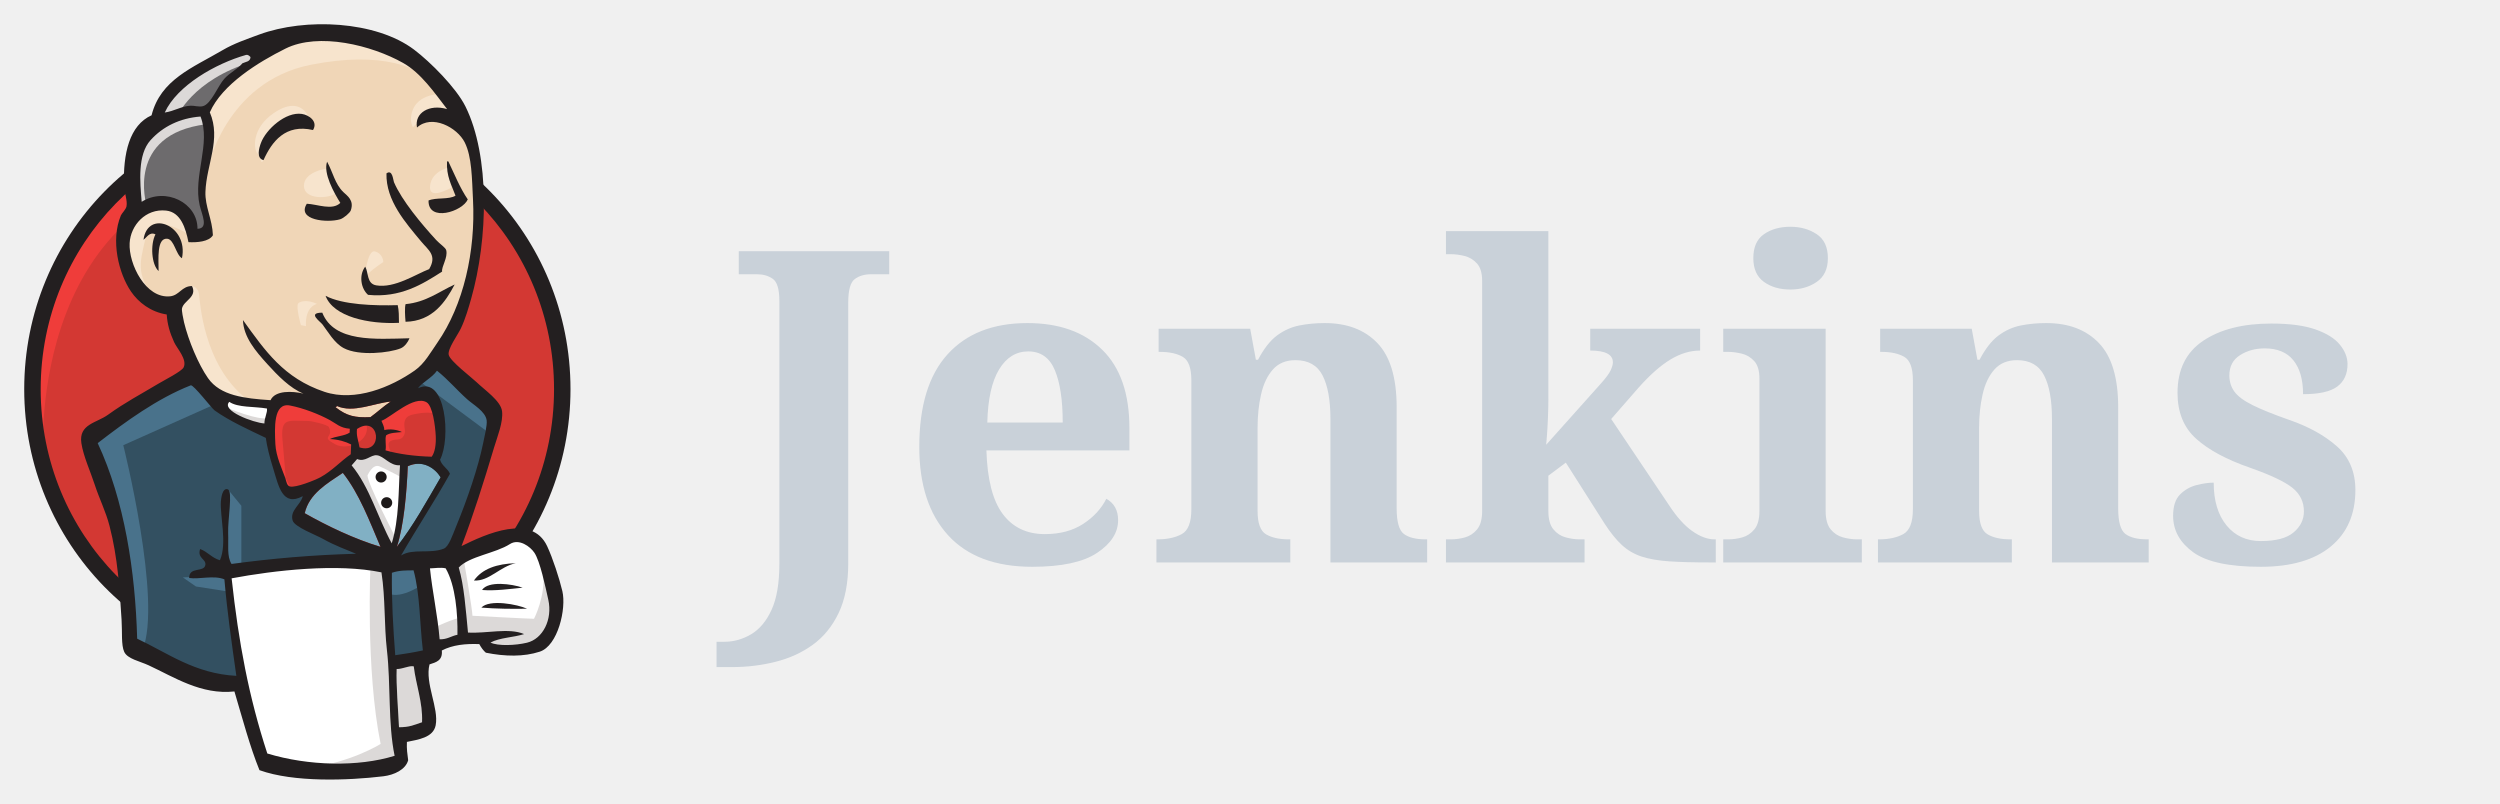
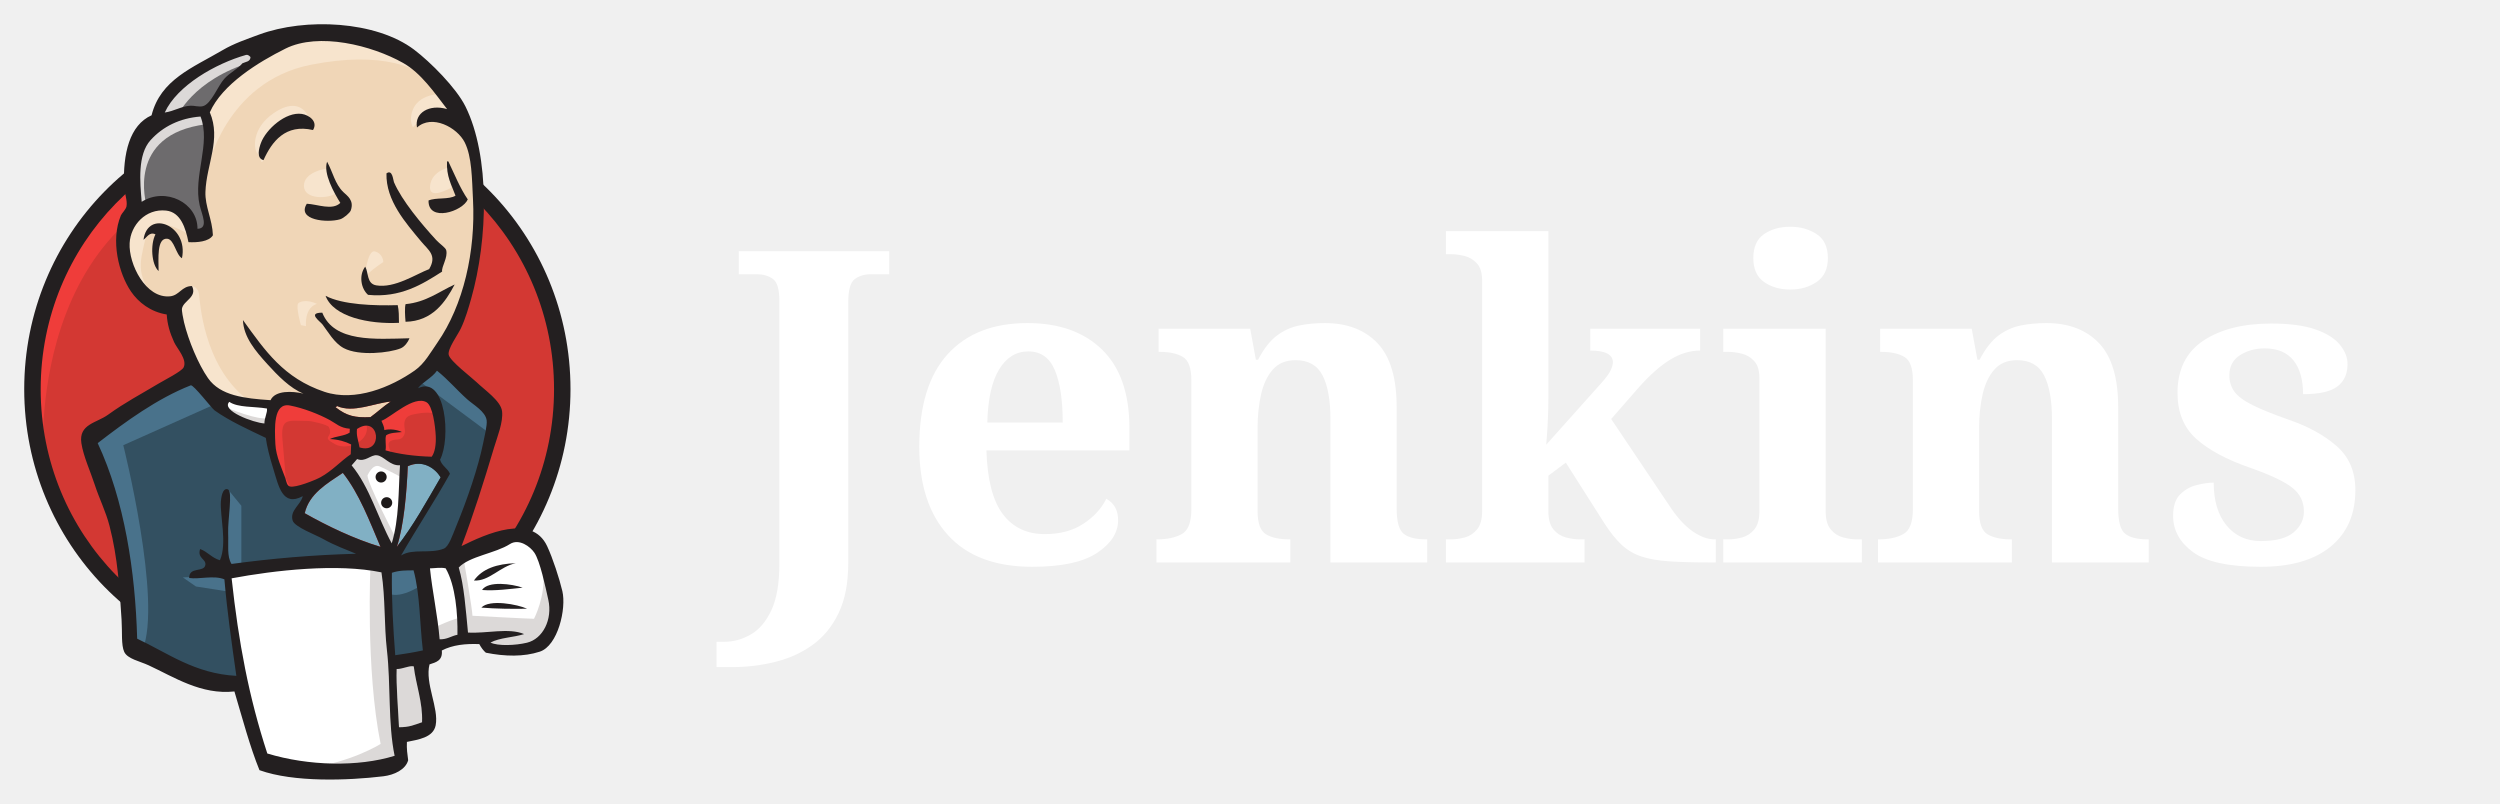
<svg xmlns="http://www.w3.org/2000/svg" id="svg2" version="1.1" width="1032.18" height="331.855" xml:space="preserve">
  <defs id="defs6">
    <clipPath clipPathUnits="userSpaceOnUse" id="clipPath18">
      <path d="M 0,2494.84 0,0 l 1804.34,0 0,2494.84 -1804.34,0 z" id="path20" />
    </clipPath>
  </defs>
  <g id="g10" transform="matrix(1.25,0,0,-1.25,10,321.8552)">
    <g id="g3393">
      <path d="m 177.718,129.264 c 0,-49.429 -39.175,-89.499 -87.5,-89.499 -48.324,0 -87.499,40.07 -87.499,89.499 0,49.43 39.175,89.501 87.499,89.501 48.325,0 87.5,-40.071 87.5,-89.501" style="fill:#d33833;fill-opacity:1;fill-rule:evenodd;stroke:none" id="path22" />
      <path d="m 6.284,107.098 c 0,0 -6.334,93.333 79.666,96 l -6,10 -46.666,-15.667 -13.334,-15.333 -11.666,-22.334 -6.667,-26 2,-17.333" style="fill:#ef3d3a;fill-opacity:1;fill-rule:nonzero;stroke:none" id="path24" />
      <path d="M 30.288,190.319 C 14.936,174.611 5.436,152.923 5.436,128.93 l 0,0 c 0,-23.988 9.5,-45.679 24.852,-61.384 l 0,0 C 45.648,51.841 66.815,42.15 90.217,42.15 l 0,0 c 23.402,0 44.571,9.691 59.929,25.396 l 0,0 c 15.351,15.705 24.853,37.396 24.853,61.384 l 0,0 c 0,23.993 -9.502,45.681 -24.853,61.389 l 0,0 c -15.358,15.702 -36.527,25.393 -59.929,25.395 l 0,0 C 66.815,215.712 45.648,206.021 30.288,190.319 l 0,0 z M 26.402,63.747 C 10.087,80.433 0,103.493 0,128.93 l 0,0 c 0,25.441 10.087,48.499 26.402,65.186 l 0,0 c 16.312,16.69 38.892,27.035 63.815,27.032 l 0,0 c 24.923,0.003 47.505,-10.342 63.814,-27.032 l 0,0 c 16.317,-16.687 26.405,-39.747 26.403,-65.186 l 0,0 c 0.002,-25.437 -10.086,-48.497 -26.403,-65.183 l 0,0 C 137.722,47.058 115.14,36.714 90.217,36.714 l 0,0 c -24.923,0 -47.503,10.344 -63.815,27.033 l 0,0" style="fill:#231f20;fill-opacity:1;fill-rule:nonzero;stroke:none" id="path26" />
      <path d="m 127.051,128.768 -13.334,-2 -18,-2 -11.667,-0.333 -11.333,0.333 -8.667,2.667 -7.667,8.333 -6,17 -1.333,3.667 -8,2.666 -4.667,7.667 -3.333,11 3.667,9.667 8.666,3 7,-3.334 3.334,-7.333 4,0.667 1.333,1.666 -1.333,7.667 -0.334,9.667 2,13.333 -0.078,7.616 6.078,9.717 10.667,7.667 18.667,8 20.666,-3 18,-13 8.334,-13.333 5.333,-9.667 1.333,-24 -4,-20.667 -7.333,-18.333 -7,-9.667" style="fill:#f0d6b7;fill-opacity:1;fill-rule:evenodd;stroke:none" id="path28" />
      <path d="m 115.717,71.102 -47.667,-2 0,-8 4,-28 -2,-2.334 -33.333,11.334 -2.334,4 -3.333,37.666 -7.666,22.667 -1.667,5.333 26.666,18.333 8.334,3.334 7.333,-9 6.333,-5.667 7.334,-2.333 3.333,-1 4,-17.333 3,-3.667 7.667,2.667 -5.334,-10.334 29,-13.666 -3.666,-2" style="fill:#335061;fill-opacity:1;fill-rule:evenodd;stroke:none" id="path30" />
      <path d="m 36.717,187.435 8.666,3 7,-3.334 3.334,-7.333 4,0.667 1,4 -2,7.666 2,18.334 -1.667,10 6,7 13,10.333 -3.667,5 -18.333,-9 -7.667,-6 -4.333,-9.333 -6.667,-9 -2,-10.667 1.334,-11.333" style="fill:#6d6b6d;fill-opacity:1;fill-rule:evenodd;stroke:none" id="path32" />
      <path d="m 50.383,218.768 c 0,0 5,12.333 25,18.333 20,6 1,4.334 1,4.334 l -21.666,-8.334 -8.334,-8.333 -3.666,-6.667 7.666,0.667" style="fill:#dcd9d8;fill-opacity:1;fill-rule:evenodd;stroke:none" id="path34" />
      <path d="m 40.383,189.768 c 0,0 -7,23.334 19.667,26.667 l -1,4 -18.333,-4.334 -5.334,-17.333 1.334,-11.333 3.666,2.333" style="fill:#dcd9d8;fill-opacity:1;fill-rule:evenodd;stroke:none" id="path36" />
      <path d="m 51.05,158.768 4.364,4.229 c 0,0 1.97,-0.229 2.303,-2.562 0.333,-2.334 1.333,-23.334 15.666,-34.668 1.307,-1.034 -10.666,1.668 -10.666,1.668 l -10.667,16.666" style="fill:#f7e4cd;fill-opacity:1;fill-rule:evenodd;stroke:none" id="path38" />
      <path d="m 112.385,165.101 c 0,0 0.777,10.104 3.498,9.327 2.721,-0.777 2.721,-3.498 2.721,-3.498 0,0 -6.608,-4.275 -6.219,-5.829" style="fill:#f7e4cd;fill-opacity:1;fill-rule:evenodd;stroke:none" id="path40" />
      <path d="m 140.05,202.101 c 0,0 -5.494,-1.16 -6,-6 -0.506,-4.841 6,-1 7,-0.667" style="fill:#f7e4cd;fill-opacity:1;fill-rule:nonzero;stroke:none" id="path42" />
      <path d="m 99.717,201.767 c 0,0 -7.334,-1 -7.334,-5.666 0,-4.667 8.334,-4.334 10.667,-2.334" style="fill:#f7e4cd;fill-opacity:1;fill-rule:nonzero;stroke:none" id="path44" />
      <path d="m 54.383,180.101 c 0,0 -12.667,7.667 -14,0.333 -1.333,-7.333 -4.334,-12.667 2,-20.333 l -4.333,1.333 -4,10.333 -1.333,10 7.666,8.001 8.667,-0.667 5,-4 0.333,-5" style="fill:#f7e4cd;fill-opacity:1;fill-rule:evenodd;stroke:none" id="path46" />
      <path d="m 60.383,201.101 c 0,0 5.667,29.333 34.334,35 23.601,4.665 35.999,-1 40.666,-6.333 0,0 -21,24.999 -41,17.333 -20,-7.667 -34.666,-21.667 -34.333,-30.666 0.568,-15.328 0.333,-15.334 0.333,-15.334" style="fill:#f7e4cd;fill-opacity:1;fill-rule:evenodd;stroke:none" id="path48" />
      <path d="m 137.717,226.435 c 0,0 -9.666,0.333 -10,-8.334 0,0 -0.001,-1.333 0.666,-2.666 0,0 7.668,8.667 12.334,4" style="fill:#f7e4cd;fill-opacity:1;fill-rule:evenodd;stroke:none" id="path50" />
      <path d="m 95.389,214.532 c 0,0 -1.664,13.303 -13.006,5.569 -7.333,-5 -6.666,-12 -5.333,-13.333 1.333,-1.334 0.971,-4.019 1.986,-2.176 1.014,1.843 0.68,7.843 4.348,9.509 3.667,1.667 9.678,3.529 12.006,0.431" style="fill:#f7e4cd;fill-opacity:1;fill-rule:evenodd;stroke:none" id="path52" />
      <path d="m 64.05,124.435 -31.333,-14 c 0,0 13,-51.667 6.333,-67.667 l -4.667,1.666 -0.333,19.667 -8.666,37.333 -3.667,10.334 32.666,21.999 9.667,-9.332" style="fill:#49728b;fill-opacity:1;fill-rule:evenodd;stroke:none" id="path54" />
      <path d="m 67.272,95.858 4.445,-5.424 0,-20 -5.334,0 c 0,0 -0.666,14 -0.666,15.667 0,1.667 0.666,7.667 0.666,7.667" style="fill:#49728b;fill-opacity:1;fill-rule:evenodd;stroke:none" id="path56" />
      <path d="m 67.383,67.434 -15,-0.666 4.334,-3 10.666,-1.667" style="fill:#49728b;fill-opacity:1;fill-rule:evenodd;stroke:none" id="path58" />
      <path d="m 118.717,70.768 12.333,0.333 3,-30.667 -12.667,-1.666 -2.666,32" style="fill:#335061;fill-opacity:1;fill-rule:evenodd;stroke:none" id="path60" />
      <path d="m 122.05,70.768 18.667,1 c 0,0 7.666,19.333 7.666,20.333 0,1 6.667,28 6.667,28 l -15,15.666 -3,2.667 -8,-8 0,-31 -7,-28.666" style="fill:#335061;fill-opacity:1;fill-rule:evenodd;stroke:none" id="path62" />
      <path d="m 130.383,73.101 -11.666,-2.333 1.666,-9.334 c 4.333,-2 11.667,3.334 11.667,3.334" style="fill:#49728b;fill-opacity:1;fill-rule:evenodd;stroke:none" id="path64" />
      <path d="m 130.717,131.434 23.333,-17.333 0.667,8 -17.667,16.333 -6.333,-7" style="fill:#49728b;fill-opacity:1;fill-rule:evenodd;stroke:none" id="path66" />
      <path d="M 78.951,5.098 72.05,33.102 68.617,53.765 68.05,69.102 l 31.235,1.663 19.433,0.003 -1.767,-35.003 3,-27 -0.333,-5 -25.333,-2 -15.334,3.333" style="fill:#ffffff;fill-opacity:1;fill-rule:evenodd;stroke:none" id="path68" />
      <path d="m 114.383,71.101 c 0,0 -1.666,-34.667 3.334,-59.333 0,0 -10,-6.334 -24.667,-8 l 28,1 3.333,2 -4,54.666 -1,11.668" style="fill:#dcd9d8;fill-opacity:1;fill-rule:evenodd;stroke:none" id="path70" />
      <path d="m 134.618,43.098 13,3.667 24.666,1.333 3.667,11.333 -6.667,19.667 -7.666,1 -10.667,-3.333 -10.234,-4.997 -5.433,0.997 -4.234,-1.664" style="fill:#ffffff;fill-opacity:1;fill-rule:evenodd;stroke:none" id="path72" />
      <path d="m 134.383,49.768 c 0,0 8.666,3.999 10,3.666 l -3.666,18.334 4.333,1.666 c 0,0 3,-17.333 3,-19.333 0,0 18.666,-1 20.333,-1 0,0 4,7.667 3,15.667 l 3.667,-10.667 0.333,-6 -5.333,-8 -6,-1.333 -10,0.333 -3.333,4.333 -11.667,-1.666 -3.667,-1.334" style="fill:#dcd9d8;fill-opacity:1;fill-rule:evenodd;stroke:none" id="path74" />
      <path d="m 121.284,73.431 -7.333,18.667 -7.667,11 c 0,0 1.666,4.667 4,4.667 2.334,0 7.667,0 7.667,0 l 7.333,-2.667 -0.666,-12.333 -3.334,-19.334" style="fill:#ffffff;fill-opacity:1;fill-rule:nonzero;stroke:none" id="path76" />
      <path d="m 122.717,79.768 c 0,0 -9.334,17.999 -9.334,20.666 0,0 1.666,4 4,3 2.334,-1 7.334,-3.666 7.334,-3.666 l 0,6.333 -11.334,2.334 -7.666,-1 13,-30.667 2.666,-0.334" style="fill:#dcd9d8;fill-opacity:1;fill-rule:evenodd;stroke:none" id="path78" />
      <path d="m 81.951,123.764 -9.234,1.004 -8.667,2.667 0,-3 4.235,-4.67 13.333,-6" style="fill:#ffffff;fill-opacity:1;fill-rule:nonzero;stroke:none" id="path80" />
      <path d="m 67.051,122.765 c 0,0 10.334,-4.334 13.667,-3.334 l 0.332,-3.996 -9.332,1.996 -5.667,4 1,1.334" style="fill:#dcd9d8;fill-opacity:1;fill-rule:evenodd;stroke:none" id="path82" />
      <path d="m 134.582,106.63 c -5.656,0.166 -10.766,0.838 -15.24,2.1 0.304,1.834 -0.265,3.634 0.192,4.955 1.247,0.898 3.337,0.884 5.222,1.095 -1.63,0.801 -3.92,1.118 -5.801,0.655 -0.044,1.273 -0.615,2.062 -0.961,3.058 3.18,1.135 10.687,8.576 14.91,6.112 2.012,-1.172 2.867,-7.866 3.023,-11.121 0.13,-2.7 -0.245,-5.424 -1.345,-6.854" style="fill:#d33833;fill-opacity:1;fill-rule:evenodd;stroke:none" id="path84" />
      <path d="m 134.582,106.63 c -5.656,0.166 -10.766,0.838 -15.24,2.1 0.304,1.834 -0.265,3.634 0.192,4.955 1.247,0.898 3.337,0.884 5.222,1.095 -1.63,0.801 -3.92,1.118 -5.801,0.655 -0.044,1.273 -0.615,2.062 -0.961,3.058 3.18,1.135 10.687,8.576 14.91,6.112 2.012,-1.172 2.867,-7.866 3.023,-11.121 0.13,-2.7 -0.245,-5.424 -1.345,-6.854 z" style="fill:none;stroke:#d33833;stroke-width:2;stroke-linecap:butt;stroke-linejoin:miter;stroke-miterlimit:4;stroke-opacity:1;stroke-dasharray:none" id="path86" />
      <path d="m 107.535,115.876 c -0.015,-0.428 -0.033,-0.859 -0.05,-1.291 -1.766,-1.16 -4.617,-1.146 -6.555,-2.121 2.857,-0.125 5.106,-0.813 7.052,-1.783 -0.043,-1.078 -0.084,-2.155 -0.126,-3.233 -3.237,-2.216 -6.194,-5.516 -10.005,-7.594 -1.802,-0.983 -8.126,-3.512 -10.043,-3.065 -1.085,0.252 -1.182,1.598 -1.616,2.867 -0.924,2.717 -3.051,7.042 -3.236,11.132 -0.236,5.166 -0.758,13.824 4.809,12.76 4.491,-0.857 9.715,-2.926 13.193,-4.826 2.125,-1.162 3.354,-2.598 6.578,-2.846" style="fill:#d33833;fill-opacity:1;fill-rule:evenodd;stroke:none" id="path88" />
      <path d="m 107.535,115.876 c -0.015,-0.428 -0.033,-0.859 -0.05,-1.291 -1.766,-1.16 -4.617,-1.146 -6.555,-2.121 2.857,-0.125 5.106,-0.813 7.052,-1.783 -0.043,-1.078 -0.084,-2.155 -0.126,-3.233 -3.237,-2.216 -6.194,-5.516 -10.005,-7.594 -1.802,-0.983 -8.126,-3.512 -10.043,-3.065 -1.085,0.252 -1.182,1.598 -1.616,2.867 -0.924,2.717 -3.051,7.042 -3.236,11.132 -0.236,5.166 -0.758,13.824 4.809,12.76 4.491,-0.857 9.715,-2.926 13.193,-4.826 2.125,-1.162 3.354,-2.598 6.578,-2.846 z" style="fill:none;stroke:#d33833;stroke-width:2;stroke-linecap:butt;stroke-linejoin:miter;stroke-miterlimit:4;stroke-opacity:1;stroke-dasharray:none" id="path90" />
      <path d="m 110.75,109.712 c -0.494,2.814 -1.065,3.617 -0.844,6.072 7.505,5.004 8.914,-8.595 0.844,-6.072" style="fill:#d33833;fill-opacity:1;fill-rule:evenodd;stroke:none" id="path92" />
      <path d="m 110.75,109.712 c -0.494,2.814 -1.065,3.617 -0.844,6.072 7.505,5.004 8.914,-8.595 0.844,-6.072 z" style="fill:none;stroke:#d33833;stroke-width:2;stroke-linecap:butt;stroke-linejoin:miter;stroke-miterlimit:4;stroke-opacity:1;stroke-dasharray:none" id="path94" />
      <path d="m 121.617,107.431 c 0,0 -2.334,3.334 -0.667,4.334 1.667,1 3.334,-0.001 4.334,1.666 1,1.667 0,2.667 0.333,4.667 0.333,2 2.001,2.334 3.667,2.667 1.666,0.333 6.334,1 7,-0.667 l -2,6 -4,1.333 -12.667,-7.333 -0.667,-3.667 0,-7.333" style="fill:#ef3d3a;fill-opacity:1;fill-rule:evenodd;stroke:none" id="path96" />
      <path d="m 86.617,96.431 c -0.4,5.202 -0.824,10.397 -1.296,15.594 -0.706,7.76 1.864,6.406 8.591,6.406 1.027,0 6.326,-1.225 6.705,-2 1.818,-3.713 -3.04,-2.888 2.094,-5.688 4.334,-2.363 11.99,1.435 10.239,6.688 -0.98,1.168 -5.106,0.364 -6.585,1.131 -2.604,1.35 -5.208,2.7 -7.812,4.05 -3.313,1.719 -10.971,4.225 -14.503,1.823 -8.95,-6.087 0.565,-21.296 3.758,-27.646" style="fill:#ef3d3a;fill-opacity:1;fill-rule:evenodd;stroke:none" id="path98" />
      <path d="m 95.389,214.532 c -9.085,2.116 -13.6,-3.802 -16.354,-9.94 -2.459,0.596 -1.48,3.94 -0.859,5.644 1.626,4.472 8.18,10.425 13.534,9.618 2.304,-0.347 5.423,-2.454 3.679,-5.322" style="fill:#231f20;fill-opacity:1;fill-rule:evenodd;stroke:none" id="path100" />
      <path d="m 139.655,204.186 c 0.143,-0.006 0.288,-0.011 0.431,-0.017 2.053,-4.265 3.83,-8.783 6.42,-12.548 -1.735,-4.041 -13.138,-7.617 -12.962,-0.361 2.466,1.078 6.723,0.22 8.909,1.597 -1.264,3.469 -3.088,6.422 -2.798,11.329" style="fill:#231f20;fill-opacity:1;fill-rule:evenodd;stroke:none" id="path102" />
      <path d="m 100.04,204.075 c 1.948,-3.571 2.582,-7.323 5.351,-10.022 1.247,-1.215 3.672,-2.696 2.47,-6.075 -0.281,-0.797 -2.334,-2.574 -3.519,-2.923 -4.329,-1.278 -14.416,-0.264 -11,5.133 3.58,-0.167 8.392,-2.325 11.068,0.274 -2.055,3.285 -5.719,9.784 -4.37,13.613" style="fill:#231f20;fill-opacity:1;fill-rule:evenodd;stroke:none" id="path104" />
      <path d="m 138.03,167.781 c -6.518,-4.187 -13.786,-8.74 -24.466,-7.684 -2.282,1.984 -3.152,6.399 -0.935,9.315 1.154,-1.984 0.429,-5.633 3.645,-6.182 6.06,-1.037 13.113,3.707 17.472,5.365 2.703,4.557 -0.233,6.233 -2.668,9.166 -4.985,6.009 -11.672,13.457 -11.429,22.453 2.015,1.461 2.189,-2.23 2.478,-2.902 2.603,-6.092 9.154,-13.883 13.935,-19.097 1.174,-1.284 3.107,-2.516 3.322,-3.365 0.62,-2.469 -1.613,-5.427 -1.354,-7.069" style="fill:#231f20;fill-opacity:1;fill-rule:evenodd;stroke:none" id="path106" />
      <path d="m 52.102,172.189 c -2.043,1.166 -2.529,6.302 -4.928,6.448 -3.428,0.208 -2.803,-6.663 -2.789,-10.681 -2.359,2.142 -2.774,8.737 -1.041,12.124 -1.975,0.97 -2.857,-1.07 -3.953,-1.789 1.408,10.23 14.965,4.745 12.711,-6.102" style="fill:#231f20;fill-opacity:1;fill-rule:evenodd;stroke:none" id="path108" />
      <path d="m 142.18,163.521 c -3.034,-5.775 -7.326,-12.135 -16.229,-12.32 -0.181,1.865 -0.32,4.703 0.01,5.826 6.806,0.654 11.008,4.118 16.219,6.494" style="fill:#231f20;fill-opacity:1;fill-rule:evenodd;stroke:none" id="path110" />
      <path d="m 99.527,159.777 c 5.678,-2.986 16.114,-3.307 23.832,-3.081 0.414,-1.691 0.404,-3.78 0.42,-5.842 -9.921,-0.495 -21.651,1.96 -24.252,8.923" style="fill:#231f20;fill-opacity:1;fill-rule:evenodd;stroke:none" id="path112" />
      <path d="m 98.447,154.209 c 3.927,-9.859 17.423,-8.724 28.804,-8.452 -0.501,-1.28 -1.587,-2.792 -2.937,-3.339 -3.647,-1.484 -13.706,-2.61 -18.769,0.079 -3.211,1.707 -5.274,5.564 -7.033,7.825 -0.85,1.092 -5.08,3.881 -0.064,3.887" style="fill:#231f20;fill-opacity:1;fill-rule:evenodd;stroke:none" id="path114" />
      <path d="m 137.556,99.826 c -4.608,-7.892 -9.017,-15.998 -14.484,-22.959 2.292,6.739 3.273,18.018 3.619,26.617 4.795,2.244 8.901,-0.505 10.865,-3.658" style="fill:#81b0c4;fill-opacity:1;fill-rule:evenodd;stroke:none" id="path116" />
      <path d="m 162.352,71.461 c -5.159,-1.033 -8.784,-6.047 -13.817,-5.725 2.766,3.899 7.613,5.543 13.817,5.725" style="fill:#231f20;fill-opacity:1;fill-rule:evenodd;stroke:none" id="path118" />
      <path d="m 164.628,63.387 c -4.205,-0.444 -9.144,-1.125 -13.409,-0.774 2.019,3.084 9.798,2.02 13.409,0.774" style="fill:#231f20;fill-opacity:1;fill-rule:evenodd;stroke:none" id="path120" />
      <path d="m 166.085,56.426 c -4.726,-0.102 -10.6,-0.008 -15.092,0.369 2.657,2.854 12.027,1.059 15.092,-0.369" style="fill:#231f20;fill-opacity:1;fill-rule:evenodd;stroke:none" id="path122" />
      <path d="m 128.664,37.377 c 0.678,-5.935 3.031,-11.949 2.736,-18.449 -2.613,-0.881 -4.114,-1.652 -7.615,-1.647 -0.247,5.524 -0.986,13.969 -0.765,19.235 1.722,-0.114 4.261,1.23 5.644,0.861" style="fill:#dcd9d8;fill-opacity:1;fill-rule:evenodd;stroke:none" id="path124" />
      <path d="m 121.045,124.849 c -2.373,-1.549 -4.394,-3.483 -6.673,-5.137 -5.054,-0.25 -7.812,0.35 -11.525,3.252 0.061,0.233 0.434,0.129 0.448,0.415 5.41,-2.411 12.287,0.982 17.75,1.47" style="fill:#f0d6b7;fill-opacity:1;fill-rule:evenodd;stroke:none" id="path126" />
      <path d="m 92.644,87.971 c 1.486,6.441 7.311,9.777 12.6,13.324 5.459,-6.928 8.779,-15.838 12.435,-24.436 -8.638,2.604 -17.464,6.829 -25.035,11.112" style="fill:#81b0c4;fill-opacity:1;fill-rule:evenodd;stroke:none" id="path128" />
      <path d="m 123.02,36.516 c -0.221,-5.266 0.518,-13.711 0.765,-19.235 3.501,-0.005 5.002,0.766 7.615,1.647 0.295,6.5 -2.058,12.514 -2.736,18.449 -1.383,0.369 -3.922,-0.975 -5.644,-0.861 z M 68.506,66.465 C 70.814,45.242 74.158,27.401 80.291,8.608 93.902,4.475 110.311,4.115 122.342,7.844 120.133,18.451 121.098,31.365 119.807,42.684 c -0.973,8.508 -0.477,17.068 -1.811,25.748 -14.578,3.033 -35.184,0.709 -49.49,-1.967 z m 52.937,1.834 c -0.123,-9.115 0.408,-18.106 1.104,-27.232 3.5,0.525 5.875,0.876 9.127,1.589 -1.056,8.786 -0.926,18.672 -3.077,26.444 -2.486,-0.024 -4.675,0.029 -7.154,-0.801 z m 17.755,1.469 c -1.661,0.381 -3.595,0.015 -5.182,-0.016 0.746,-7.43 2.556,-15.629 3.193,-23.428 2.497,-0.078 3.831,1.1 5.885,1.496 0.11,6.846 -0.598,16.278 -3.896,21.948 z m 26.884,-24.563 c 5.205,1.264 8.478,7.639 7.022,14.186 -0.977,4.4 -2.717,12.685 -4.579,15.5 -1.376,2.082 -5.107,4.808 -8.086,2.9 -4.846,-3.103 -13.383,-4.004 -16.917,-7.76 1.772,-5.9 2.322,-14.004 3.053,-21.48 6.054,-0.377 13.503,1.666 18.538,-0.502 -3.515,-1.139 -8.076,-1.148 -11.113,-2.807 2.482,-1.199 8.293,-0.957 12.082,-0.037 z M 117.679,76.859 c -3.656,8.598 -6.976,17.508 -12.435,24.436 C 99.955,97.748 94.131,94.412 92.644,87.971 100.215,83.688 109.041,79.463 117.679,76.859 z m 9.012,26.625 c -0.346,-8.599 -1.327,-19.878 -3.619,-26.617 5.467,6.961 9.876,15.067 14.484,22.959 -1.964,3.153 -6.07,5.902 -10.865,3.658 z m -10.216,3.63 c -2.071,0.223 -3.829,-2.381 -6.522,-1.255 -0.617,-0.682 -1.178,-1.421 -1.807,-2.087 5.948,-7.168 8.651,-17.338 13.245,-25.762 2.465,8.092 2.181,16.957 2.724,25.789 -3.387,-0.215 -5.266,3.063 -7.64,3.315 z m -6.569,8.67 c -0.221,-2.455 0.35,-3.258 0.844,-6.072 8.07,-2.523 6.661,11.076 -0.844,6.072 z m -8.949,2.938 c -3.477,1.9 -8.701,3.969 -13.193,4.826 -5.567,1.065 -5.046,-7.594 -4.809,-12.76 0.185,-4.09 2.312,-8.415 3.236,-11.132 0.434,-1.269 0.531,-2.615 1.616,-2.867 1.917,-0.447 8.241,2.082 10.043,3.065 3.811,2.078 6.768,5.378 10.005,7.594 0.042,1.078 0.083,2.155 0.126,3.233 -1.946,0.97 -4.195,1.658 -7.052,1.783 1.938,0.975 4.789,0.961 6.555,2.121 0.017,0.432 0.035,0.863 0.05,1.291 -3.224,0.248 -4.453,1.684 -6.578,2.846 z m -33.214,6.033 c -2.886,-2.93 8.095,-6.924 11.591,-7.139 -0.019,1.854 1.057,3.602 0.84,4.932 -4.152,0.729 -9.609,0.248 -12.43,2.207 z m 35.552,-1.376 c -0.014,-0.286 -0.387,-0.182 -0.448,-0.415 3.713,-2.902 6.471,-3.502 11.525,-3.252 2.279,1.654 4.3,3.588 6.673,5.137 -5.463,-0.488 -12.34,-3.881 -17.75,-1.47 z m 32.632,-9.895 c -0.156,3.255 -1.011,9.949 -3.023,11.121 -4.223,2.465 -11.73,-4.977 -14.91,-6.112 0.346,-0.996 0.917,-1.785 0.961,-3.058 1.881,0.463 4.171,0.146 5.801,-0.655 -1.885,-0.211 -3.975,-0.197 -5.222,-1.095 -0.457,-1.321 0.112,-3.121 -0.192,-4.955 4.474,-1.262 9.584,-1.934 15.24,-2.1 1.1,1.43 1.475,4.154 1.345,6.854 z m -73.042,8.437 c -0.906,0.646 -7.037,8.623 -7.877,8.292 C 43.914,125.838 33.541,118.273 24.271,111.118 33.109,92.154 36.677,68.92 37.307,46.526 47.432,41.791 56.324,34.965 70.062,34.252 68.473,45.5 67.022,55.535 66.119,66.125 c -3.452,1.455 -8.404,-0.066 -11.635,0.451 -0.027,3.893 4.934,1.705 5.347,4.323 0.311,1.98 -2.73,2.13 -1.739,5.248 2.525,-0.918 3.852,-2.946 6.545,-3.707 2.461,5.384 -0.034,14.91 0.32,19.41 0.067,0.845 0.422,4.681 2.314,4.008 1.675,-0.596 -0.096,-10.202 0.088,-14.461 0.167,-3.924 -0.474,-7.721 1.115,-10.184 13.275,1.807 26.766,2.975 41.129,3.369 -3.16,1.356 -6.914,2.639 -11.03,4.959 -2.231,1.258 -9.264,3.875 -9.908,5.994 -1.027,3.377 2.695,5.176 3.332,8.071 -6.701,-3.655 -8.008,3.503 -9.594,8.574 -1.436,4.593 -2.254,8.024 -2.606,10.673 -5.773,2.752 -11.944,5.539 -16.913,9.068 z m 67.179,7.327 c 9.243,4.482 10.909,-16.751 7.286,-23.591 0.56,-2.04 2.486,-2.821 3.272,-4.655 -5.158,-9.24 -10.887,-17.865 -16.15,-26.996 3.915,2.437 9.507,0.436 14.114,2.26 1.684,0.666 2.903,4.521 4.178,7.605 3.507,8.485 7.189,19.182 8.827,27.279 0.37,1.845 1.378,5.865 1.152,7.507 -0.403,2.94 -4.392,5.12 -6.421,6.938 -3.738,3.358 -6.092,6.313 -9.991,9.453 -1.581,-2.334 -4.974,-3.902 -6.267,-5.8 z m -88.318,81.968 c -4.404,-4.846 -3.482,-13.926 -2.949,-20.386 7.961,5.008 18.527,-0.396 18.428,-8.914 3.801,0.101 1.42,4.747 0.732,7.74 -2.247,9.776 3.785,20.397 0.274,29.337 -6.818,-0.517 -12.42,-3.302 -16.484,-7.777 z m 31.514,28.126 c -9.971,-2.826 -22.749,-10.071 -26.846,-19.028 3.173,0.461 5.375,2.061 8.505,2.259 1.183,0.077 2.732,-0.496 4.092,-0.158 2.709,0.672 4.995,6.746 7.039,9.006 1.992,2.207 4.387,3.15 6.025,5.162 1.053,0.508 2.609,0.473 2.669,2.054 -0.456,0.488 -0.937,0.86 -1.484,0.705 z m 51.903,-2.658 c -10.349,5.839 -27.866,10.231 -38.875,4.743 -8.883,-4.429 -20.89,-11.757 -24.984,-21.043 3.824,-8.961 -1.133,-17.172 -1.449,-26.27 -0.168,-4.841 2.279,-9.067 2.467,-14.337 -1.309,-2.159 -5.307,-2.425 -8.074,-2.277 -0.932,4.662 -2.562,9.902 -7.363,10.428 -6.793,0.743 -11.76,-4.879 -12.068,-10.754 -0.365,-6.909 5.307,-18.36 13.346,-17.565 3.106,0.307 3.868,3.42 7.252,3.388 1.834,-3.659 -2.829,-4.808 -3.309,-7.425 -0.125,-0.676 0.387,-3.318 0.684,-4.557 1.46,-6.033 4.715,-13.841 7.919,-18.434 4.066,-5.826 12.056,-6.704 20.65,-7.275 1.535,3.307 7.19,3.035 10.875,2.17 -4.416,1.749 -8.521,5.989 -11.924,9.742 -3.908,4.306 -7.867,8.925 -8.067,14.553 7.386,-10.246 13.487,-19.194 26.917,-23.701 10.162,-3.408 22.03,1.562 29.838,7.045 3.24,2.279 5.174,5.895 7.477,9.205 8.617,12.395 12.638,30.087 11.754,47.235 -0.364,7.072 -0.348,14.12 -2.721,18.878 -2.48,4.975 -10.868,9.426 -15.778,4.926 -0.91,4.838 4.083,7.83 9.948,6.089 -4.182,5.397 -8.571,11.882 -14.515,15.236 z M 144.444,77.117 c 8.087,4.02 23.197,10.821 28.267,-0.015 1.871,-3.994 4.066,-10.746 5.035,-14.869 1.369,-5.817 -1.484,-18.043 -7.463,-19.995 -5.281,-1.724 -11.443,-1.619 -17.804,-0.341 -0.749,0.623 -1.583,1.709 -2.166,2.841 -4.542,0.176 -8.795,-0.244 -12.383,-2.111 0.34,-3.359 -1.932,-3.898 -4.062,-4.59 -1.579,-6.261 3.159,-14.437 2.025,-20.146 -0.809,-4.067 -5.813,-4.696 -9.491,-5.457 -0.12,-2.26 0.161,-4.147 0.412,-6.059 -0.841,-3.099 -4.613,-4.863 -8.187,-5.295 -11.759,-1.414 -29.613,-2.049 -40.924,2.018 -3.156,7.742 -5.643,17.158 -8.271,25.998 -11.031,-1.178 -19.953,4.76 -28.364,8.65 -2.912,1.35 -6.941,2.094 -8.028,4.412 -1.055,2.244 -0.623,6.545 -0.885,10.608 -0.666,10.377 -1.236,20.386 -3.977,31.011 -1.23,4.768 -3.375,8.975 -4.871,13.569 -1.383,4.258 -3.799,9.52 -4.429,13.766 -0.934,6.293 4.991,6.643 8.78,9.37 5.857,4.217 10.455,6.549 16.799,10.355 1.879,1.127 7.545,3.98 8.19,5.294 1.281,2.605 -2.199,6.278 -3.13,8.32 -1.472,3.229 -2.24,5.972 -2.45,9.158 -5.322,0.841 -9.355,4.008 -11.792,7.579 -4.031,5.91 -6.826,16.844 -3.339,25.161 0.274,0.655 1.637,1.943 1.839,2.949 0.397,1.981 -0.747,4.615 -0.818,6.722 -0.366,10.81 1.829,20.124 9.106,23.384 2.954,11.769 13.528,15.682 23.49,21.531 3.724,2.186 7.829,3.583 12.068,5.143 15.208,5.597 38.542,4.543 51.164,-5.003 5.352,-4.048 13.907,-12.595 16.967,-18.783 8.082,-16.337 7.508,-43.64 1.855,-63.513 -0.76,-2.668 -1.862,-6.59 -3.401,-9.795 -1.073,-2.238 -4.408,-6.716 -4.003,-8.692 0.417,-2.043 7.604,-7.5 9.145,-8.986 2.775,-2.677 8.047,-6.23 8.474,-9.608 0.459,-3.595 -1.584,-8.513 -2.619,-11.982 -3.46,-11.577 -6.836,-22.278 -10.759,-32.599" style="fill:#231f20;fill-opacity:1;fill-rule:evenodd;stroke:none" id="path130" />
      <path d="m 90.491,157.255 c 0.439,0.584 2.851,1.471 6.226,-0.154 0,0 -4,-0.667 -3.667,-7.336 l -1.667,0.334 c 0,0 -1.723,6.047 -0.892,7.156" style="fill:#f7e4cd;fill-opacity:1;fill-rule:evenodd;stroke:none" id="path132" />
      <path d="m 119.717,99.934 c 0,-1.012 -0.821,-1.833 -1.834,-1.833 -1.012,0 -1.833,0.821 -1.833,1.833 0,1.012 0.821,1.834 1.833,1.834 1.013,0 1.834,-0.822 1.834,-1.834" style="fill:#1d1919;fill-opacity:1;fill-rule:evenodd;stroke:none" id="path134" />
      <path d="m 121.55,91.434 c 0,-1.012 -0.821,-1.833 -1.834,-1.833 -1.012,0 -1.833,0.821 -1.833,1.833 0,1.012 0.821,1.834 1.833,1.834 1.013,0 1.834,-0.822 1.834,-1.834" style="fill:#1d1919;fill-opacity:1;fill-rule:evenodd;stroke:none" id="path136" />
    </g>
-     <text xml:space="preserve" style="font-size:144px;font-style:normal;font-variant:normal;font-weight:bold;font-stretch:normal;text-align:start;line-height:100%;writing-mode:lr-tb;text-anchor:start;fill:#000000;fill-opacity:1;stroke:none;font-family:Georgia" x="231.705" y="-71.714" id="text5675" transform="scale(1,-1)">
-       <tspan fill="#c9d1d9" id="tspan5677" x="231.705" y="-71.714" style="font-size:144px;font-style:normal;font-variant:normal;font-weight:bold;font-stretch:normal;text-align:start;line-height:100%;writing-mode:lr-tb;text-anchor:start;font-family:Georgia">Jenkins</tspan>
+     <style>
+             .text {
+             fill: #ffffff;
+             font-size: 144px;
+             font-family: Georgia-Bold, Georgia;
+             font-weight: 700;
+             font-style: normal;
+             font-variant: normal;
+             font-weight: bold;
+             font-stretch: normal;
+             text-align: start;
+             line-height: 100%;
+             writing-mode: lr-tb;
+             text-anchor: start;
+             }
+         }
+         @media (prefers-color-scheme: dark) {
+             .text {
+             fill: #c9d1d9;
+             }
+         }
+         </style>
+     <text class="text" xml:space="preserve" style="font-size:144px;font-style:normal;font-variant:normal;font-weight:bold;font-stretch:normal;text-align:start;line-height:100%;writing-mode:lr-tb;text-anchor:start;fill:#000000;fill-opacity:1;stroke:none;font-family:Georgia" x="231.705" y="-71.714" id="text5675" transform="scale(1,-1)">
+       <tspan fill="#c9d1d9" id="tspan5677" x="231.705" y="-71.714" class="text">Jenkins</tspan>
    </text>
  </g>
</svg>
